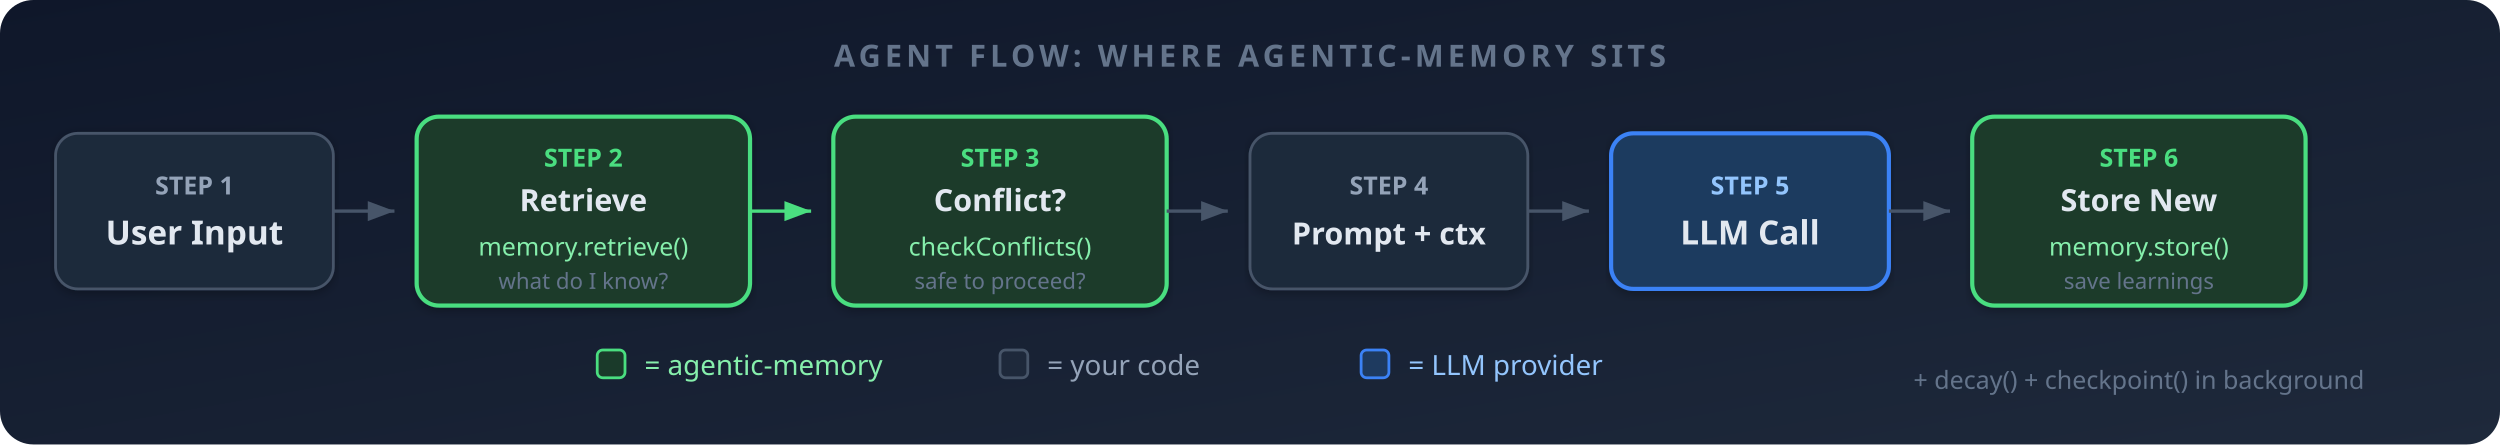
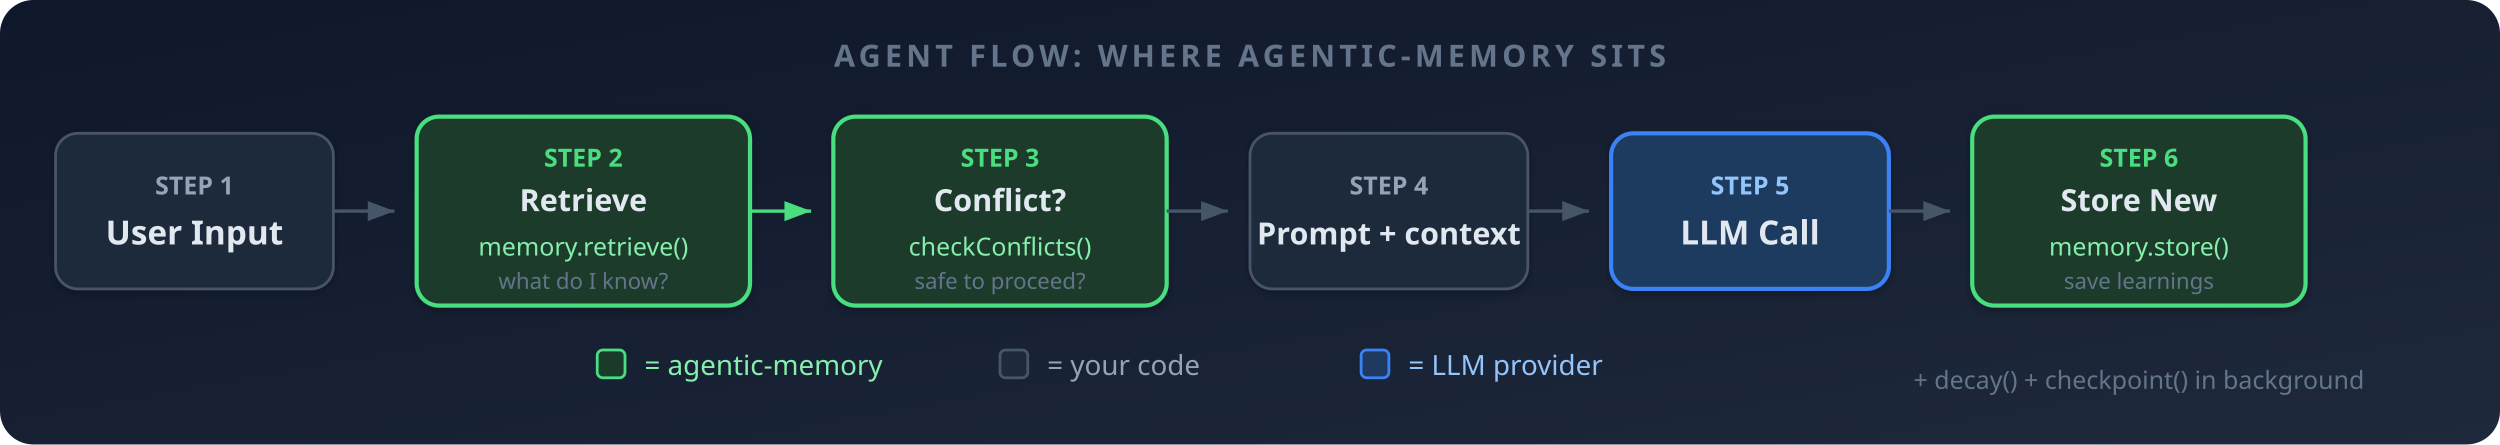
<svg xmlns="http://www.w3.org/2000/svg" viewBox="0 0 900 160" font-family="'Segoe UI', system-ui, -apple-system, sans-serif">
  <defs>
    <linearGradient id="hbg" x1="0%" y1="0%" x2="100%" y2="100%">
      <stop offset="0%" style="stop-color:#0f172a" />
      <stop offset="100%" style="stop-color:#1e293b" />
    </linearGradient>
    <filter id="hs" x="-2%" y="-8%" width="104%" height="116%">
      <feDropShadow dx="0" dy="1" stdDeviation="2" flood-opacity="0.3" />
    </filter>
    <marker id="ha" markerWidth="8" markerHeight="6" refX="8" refY="3" orient="auto">
      <path d="M0,0 L8,3 L0,6" fill="#475569" />
    </marker>
    <marker id="hag" markerWidth="8" markerHeight="6" refX="8" refY="3" orient="auto">
      <path d="M0,0 L8,3 L0,6" fill="#4ade80" />
    </marker>
  </defs>
  <rect width="900" height="160" rx="12" fill="url(#hbg)" />
  <text x="450" y="24" text-anchor="middle" fill="#64748b" font-size="11" font-weight="600" letter-spacing="1.5">AGENT FLOW: WHERE AGENTIC-MEMORY SITS</text>
  <rect x="20" y="48" width="100" height="56" rx="8" fill="#1e293b" stroke="#475569" stroke-width="1" filter="url(#hs)" />
  <text x="70" y="70" text-anchor="middle" fill="#94a3b8" font-size="9" font-weight="600">STEP 1</text>
  <text x="70" y="88" text-anchor="middle" fill="#e2e8f0" font-size="12" font-weight="600">User Input</text>
  <path d="M120,76 L142,76" stroke="#475569" stroke-width="1.2" fill="none" marker-end="url(#ha)" />
  <rect x="150" y="42" width="120" height="68" rx="8" fill="#1a3a2a" stroke="#4ade80" stroke-width="1.5" filter="url(#hs)" />
  <text x="210" y="60" text-anchor="middle" fill="#4ade80" font-size="9" font-weight="700">STEP 2</text>
  <text x="210" y="76" text-anchor="middle" fill="#e2e8f0" font-size="11" font-weight="600">Retrieve</text>
  <text x="210" y="92" text-anchor="middle" fill="#86efac" font-size="9">memory.retrieve()</text>
  <text x="210" y="104" text-anchor="middle" fill="#64748b" font-size="8">what do I know?</text>
  <path d="M270,76 L292,76" stroke="#4ade80" stroke-width="1.2" fill="none" marker-end="url(#hag)" />
  <rect x="300" y="42" width="120" height="68" rx="8" fill="#1a3a2a" stroke="#4ade80" stroke-width="1.5" filter="url(#hs)" />
  <text x="360" y="60" text-anchor="middle" fill="#4ade80" font-size="9" font-weight="700">STEP 3</text>
  <text x="360" y="76" text-anchor="middle" fill="#e2e8f0" font-size="11" font-weight="600">Conflict?</text>
  <text x="360" y="92" text-anchor="middle" fill="#86efac" font-size="9">checkConflicts()</text>
  <text x="360" y="104" text-anchor="middle" fill="#64748b" font-size="8">safe to proceed?</text>
  <path d="M420,76 L442,76" stroke="#475569" stroke-width="1.2" fill="none" marker-end="url(#ha)" />
  <rect x="450" y="48" width="100" height="56" rx="8" fill="#1e293b" stroke="#475569" stroke-width="1" filter="url(#hs)" />
  <text x="500" y="70" text-anchor="middle" fill="#94a3b8" font-size="9" font-weight="600">STEP 4</text>
-   <text x="500" y="88" text-anchor="middle" fill="#e2e8f0" font-size="11" font-weight="600">Prompt + ctx</text>
+   <text x="500" y="88" text-anchor="middle" fill="#e2e8f0" font-size="11" font-weight="600">Prompt + context</text>
  <path d="M550,76 L572,76" stroke="#475569" stroke-width="1.2" fill="none" marker-end="url(#ha)" />
  <rect x="580" y="48" width="100" height="56" rx="8" fill="#1e3a5f" stroke="#3b82f6" stroke-width="1.5" filter="url(#hs)" />
  <text x="630" y="70" text-anchor="middle" fill="#93c5fd" font-size="9" font-weight="600">STEP 5</text>
  <text x="630" y="88" text-anchor="middle" fill="#e2e8f0" font-size="12" font-weight="600">LLM Call</text>
  <path d="M680,76 L702,76" stroke="#475569" stroke-width="1.2" fill="none" marker-end="url(#ha)" />
  <rect x="710" y="42" width="120" height="68" rx="8" fill="#1a3a2a" stroke="#4ade80" stroke-width="1.5" filter="url(#hs)" />
  <text x="770" y="60" text-anchor="middle" fill="#4ade80" font-size="9" font-weight="700">STEP 6</text>
  <text x="770" y="76" text-anchor="middle" fill="#e2e8f0" font-size="11" font-weight="600">Store New</text>
  <text x="770" y="92" text-anchor="middle" fill="#86efac" font-size="9">memory.store()</text>
  <text x="770" y="104" text-anchor="middle" fill="#64748b" font-size="8">save learnings</text>
  <rect x="215" y="126" width="10" height="10" rx="2" fill="#1a3a2a" stroke="#4ade80" stroke-width="1" />
  <text x="232" y="135" fill="#86efac" font-size="10">= agentic-memory</text>
  <rect x="360" y="126" width="10" height="10" rx="2" fill="#1e293b" stroke="#475569" stroke-width="1" />
  <text x="377" y="135" fill="#94a3b8" font-size="10">= your code</text>
  <rect x="490" y="126" width="10" height="10" rx="2" fill="#1e3a5f" stroke="#3b82f6" stroke-width="1" />
  <text x="507" y="135" fill="#93c5fd" font-size="10">= LLM provider</text>
  <text x="770" y="140" text-anchor="middle" fill="#64748b" font-size="9">+ decay() + checkpoint() in background</text>
</svg>
